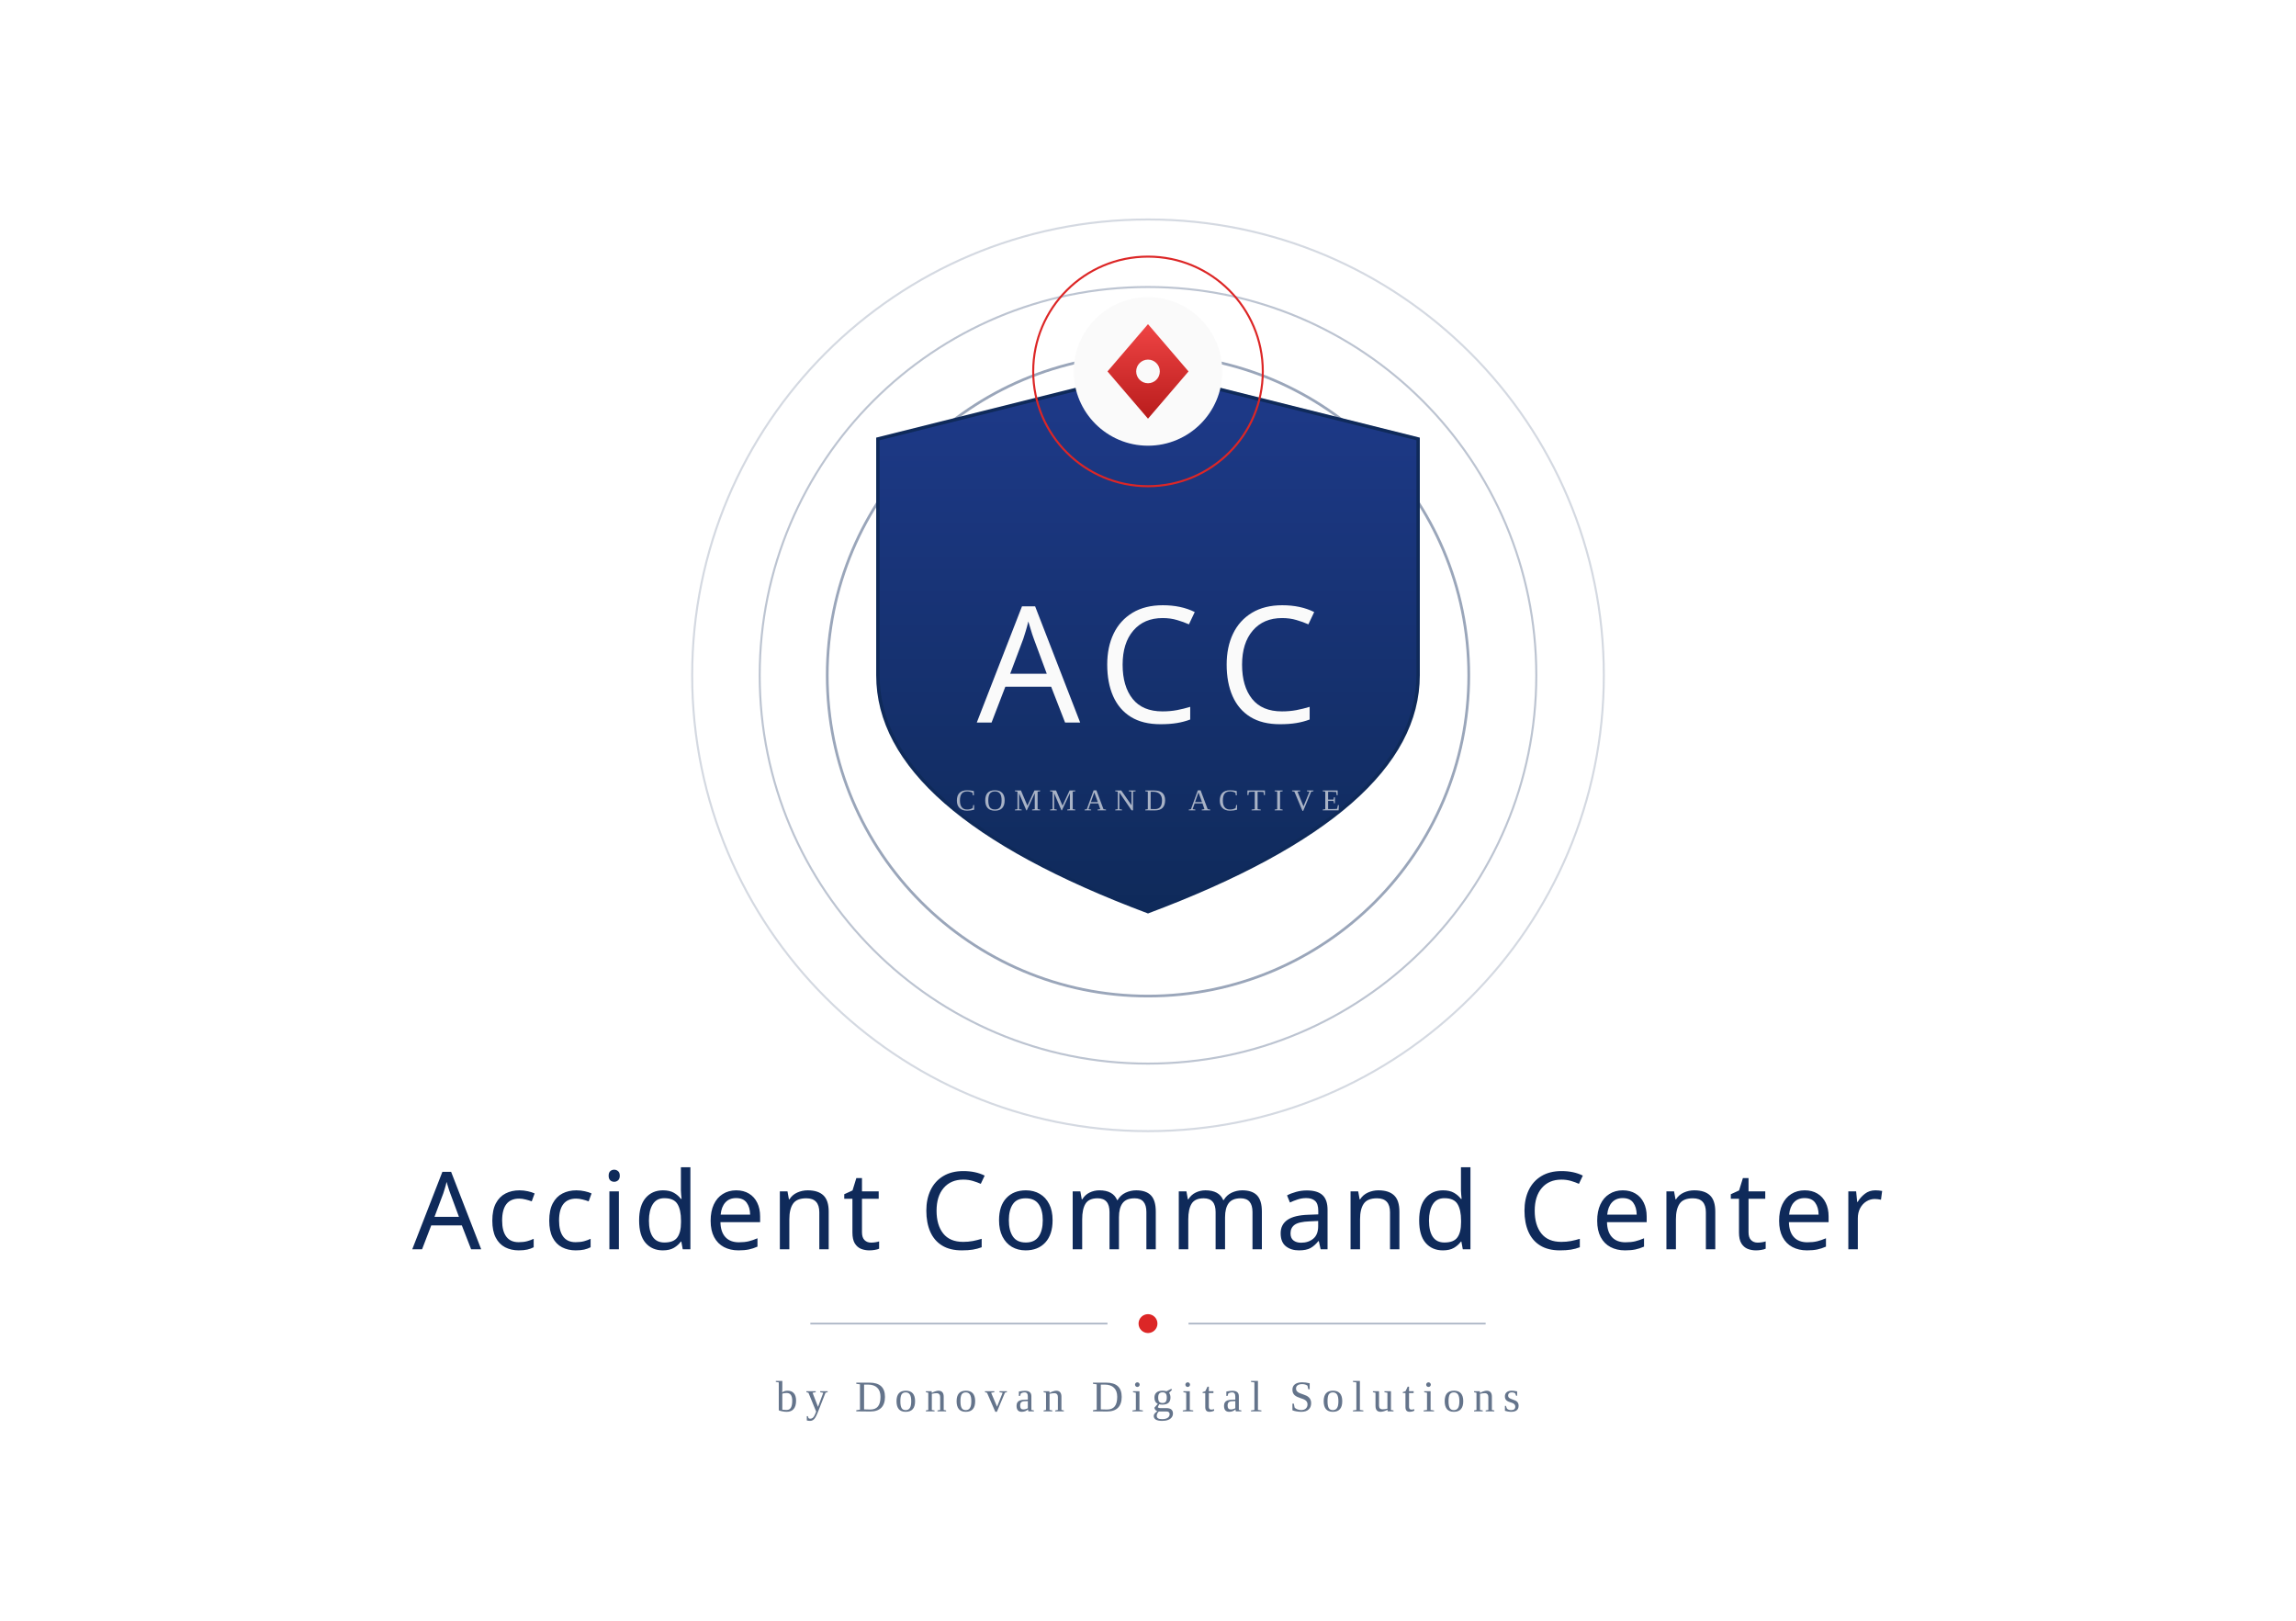
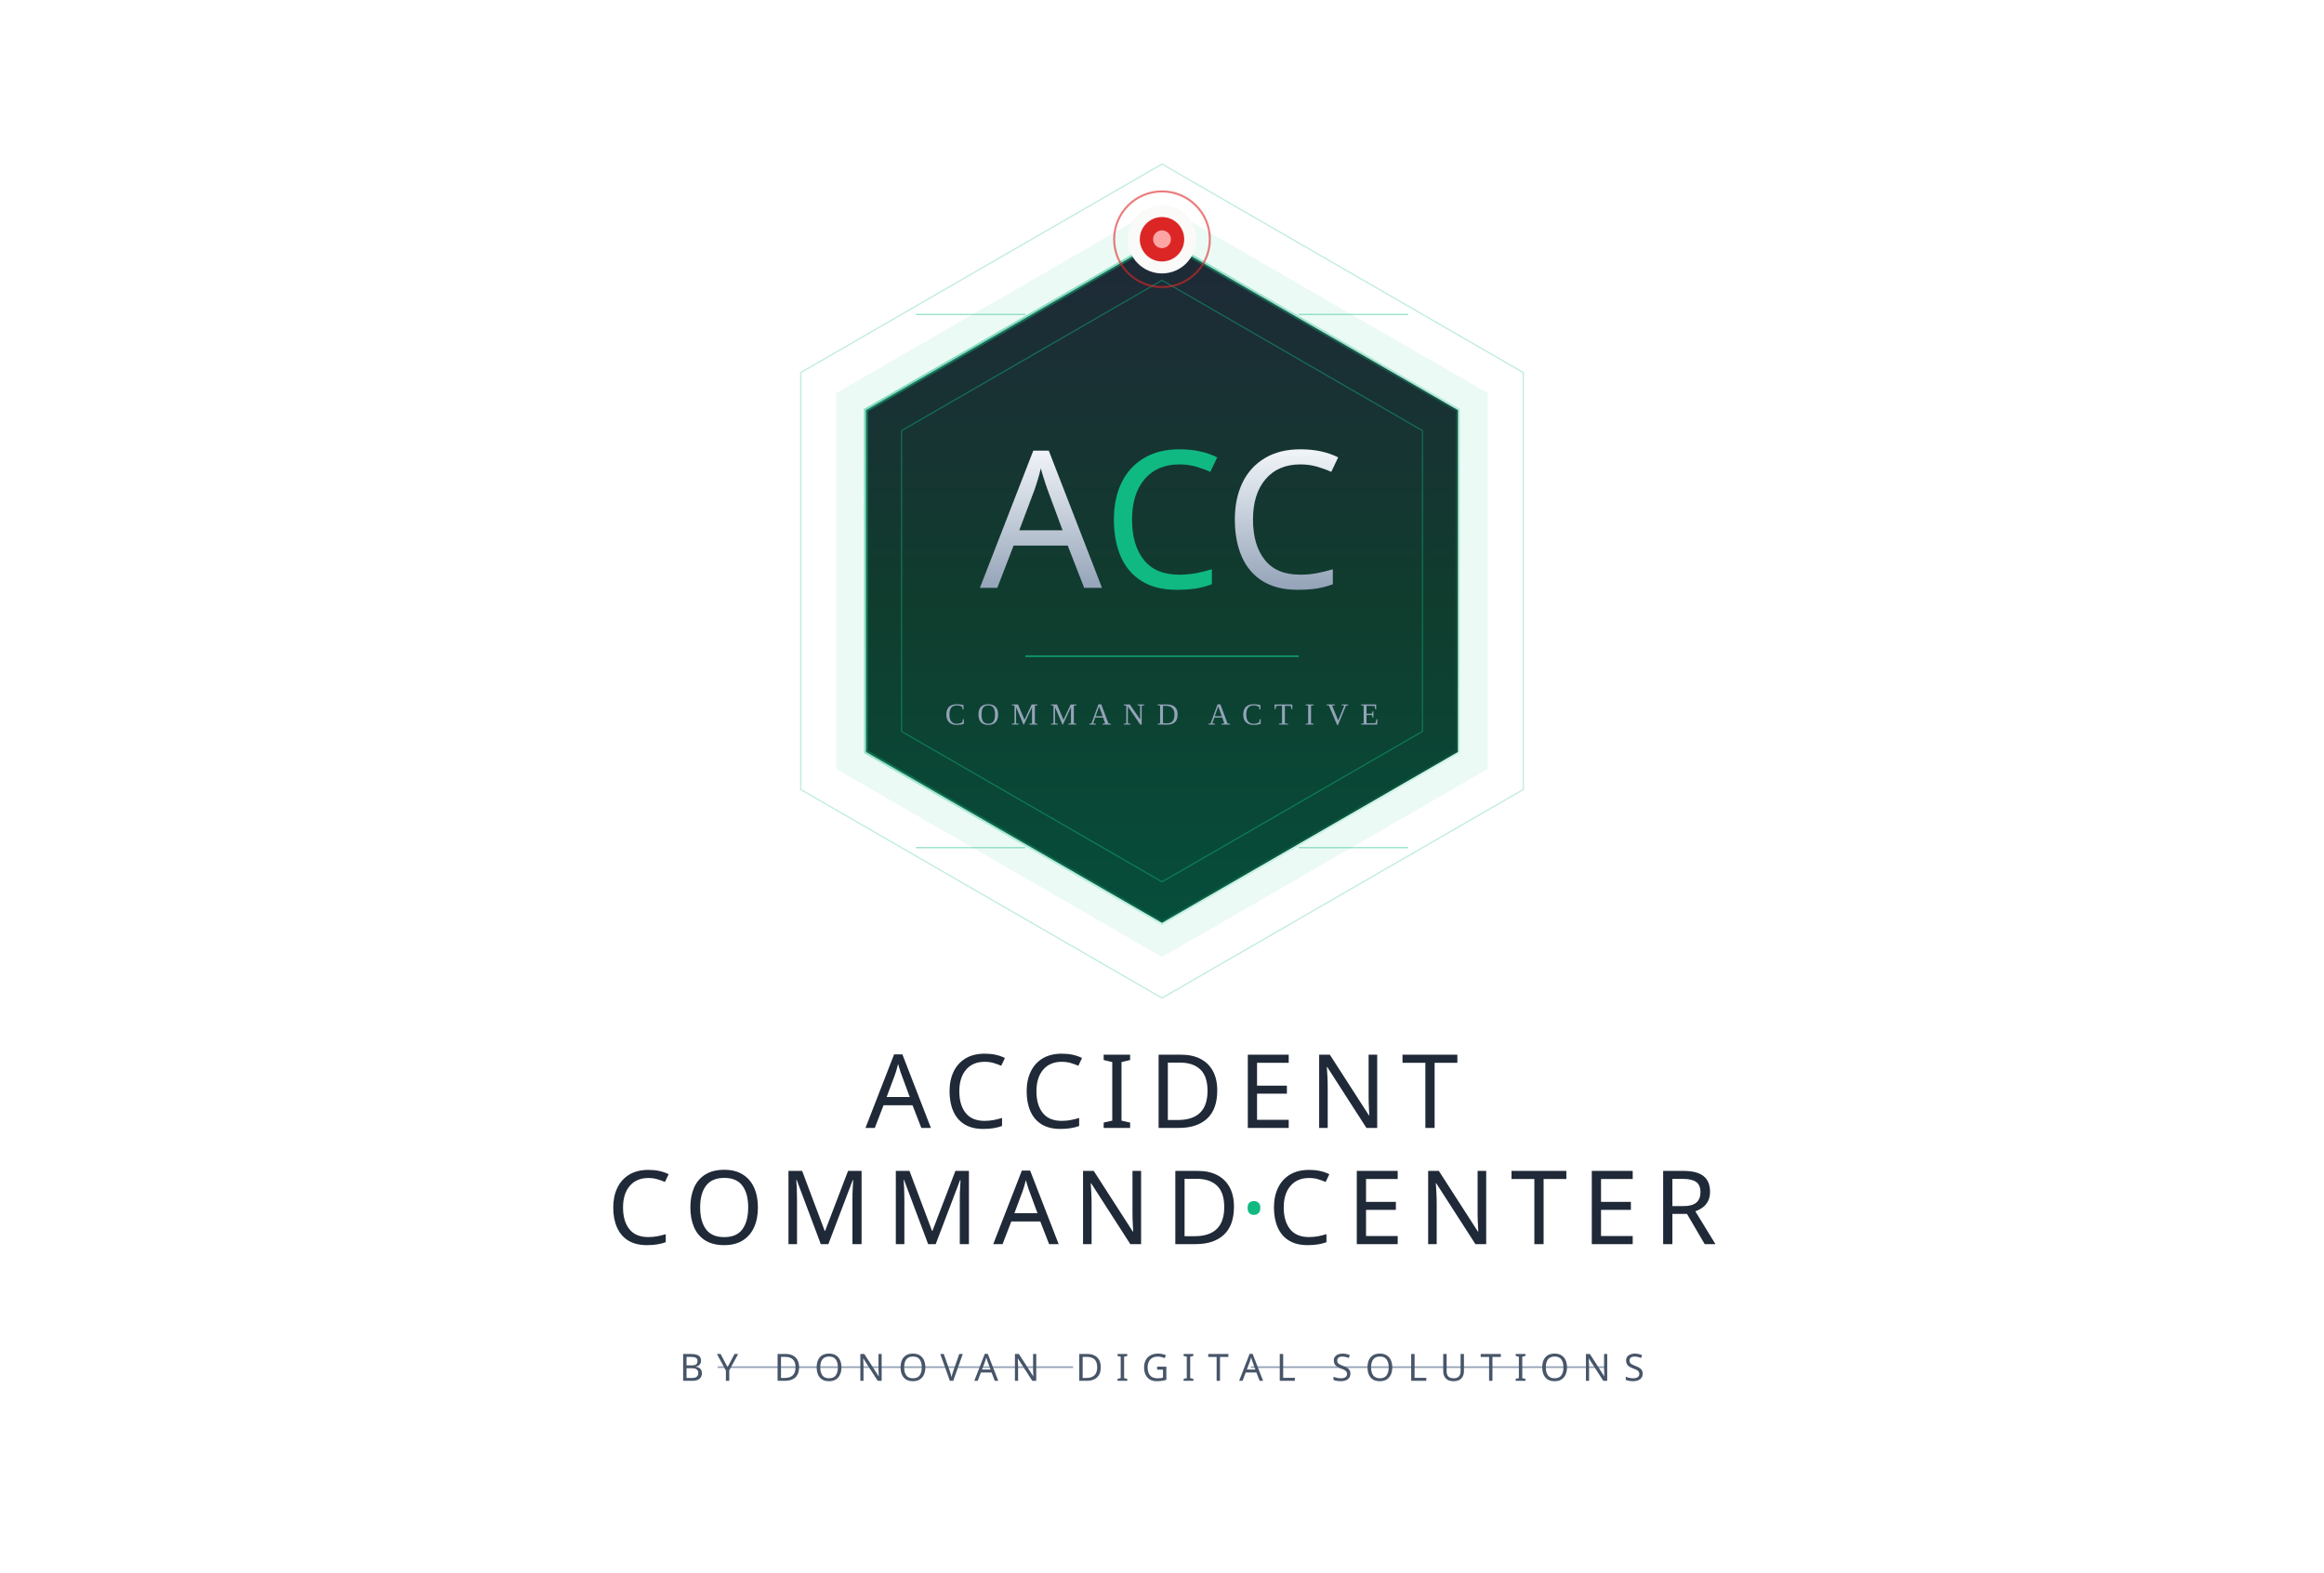
- <svg xmlns="http://www.w3.org/2000/svg" width="100%" viewBox="0 0 680 480" role="img" aria-label="Accident Command Center">
+ <svg xmlns="http://www.w3.org/2000/svg" width="100%" viewBox="0 0 680 460" role="img" aria-label="Accident Command Center by Donovan Digital Solutions">
  <defs>
-     <linearGradient id="navyG" x1="0%" y1="0%" x2="0%" y2="100%">
-       <stop offset="0%" stop-color="#1E3A8A" />
-       <stop offset="100%" stop-color="#0F2A5A" />
+     <linearGradient id="hexFill" x1="0%" y1="0%" x2="0%" y2="100%">
+       <stop offset="0%" stop-color="#1F2937" />
+       <stop offset="55%" stop-color="#0F3D2E" />
+       <stop offset="100%" stop-color="#064E3B" />
    </linearGradient>
-     <linearGradient id="redG" x1="0%" y1="0%" x2="0%" y2="100%">
-       <stop offset="0%" stop-color="#EF4444" />
-       <stop offset="100%" stop-color="#B91C1C" />
+     <linearGradient id="hexEdge" x1="0%" y1="0%" x2="100%" y2="100%">
+       <stop offset="0%" stop-color="#10B981" stop-opacity="0.55" />
+       <stop offset="100%" stop-color="#10B981" stop-opacity="0.05" />
+     </linearGradient>
+     <linearGradient id="textInner" x1="0%" y1="0%" x2="0%" y2="100%">
+       <stop offset="0%" stop-color="#F1F5F9" />
+       <stop offset="100%" stop-color="#94A3B8" />
    </linearGradient>
  </defs>
-   <g transform="translate(340,200)">
-     <circle r="135" fill="none" stroke="#0F2A5A" stroke-width="0.6" opacity="0.18" />
-     <circle r="115" fill="none" stroke="#0F2A5A" stroke-width="0.6" opacity="0.28" />
-     <circle r="95" fill="none" stroke="#0F2A5A" stroke-width="0.8" opacity="0.42" />
-     <path d="M0 -90 L80 -70 L80 0 Q80 40 0 70 Q-80 40 -80 0 L-80 -70 Z" fill="url(#navyG)" />
-     <path d="M0 -90 L80 -70 L80 0 Q80 40 0 70 Q-80 40 -80 0 L-80 -70 Z" fill="none" stroke="#0F2A5A" stroke-width="1" />
-     <text x="0" y="14" text-anchor="middle" font-family="ui-sans-serif,system-ui,sans-serif" font-size="48" font-weight="500" fill="#FAFAFA" letter-spacing="6">ACC</text>
-     <text x="0" y="40" text-anchor="middle" font-size="9" fill="#FAFAFA" opacity="0.65" letter-spacing="2.4">COMMAND ACTIVE</text>
-     <g transform="translate(0,-90)">
-       <circle r="22" fill="#FAFAFA" />
-       <path d="M0 -14 L12 0 L0 14 L-12 0 Z" fill="url(#redG)" />
-       <circle r="3.5" fill="#FAFAFA" />
+   <g transform="translate(340,170)">
+     <polygon points="0,-110 95.3,-55 95.3,55 0,110 -95.3,55 -95.3,-55" fill="#10B981" opacity="0.08" />
+     <polygon points="0,-122 105.7,-61 105.7,61 0,122 -105.7,61 -105.7,-61" fill="none" stroke="#10B981" stroke-width="0.4" opacity="0.25" />
+     <polygon points="0,-100 86.6,-50 86.6,50 0,100 -86.6,50 -86.6,-50" fill="url(#hexFill)" />
+     <polygon points="0,-100 86.6,-50 86.6,50 0,100 -86.6,50 -86.6,-50" fill="none" stroke="url(#hexEdge)" stroke-width="1.2" />
+     <polygon points="0,-88 76.2,-44 76.2,44 0,88 -76.2,44 -76.2,-44" fill="none" stroke="#10B981" stroke-width="0.35" opacity="0.45" />
+     <line x1="-40" y1="-78" x2="-72" y2="-78" stroke="#10B981" stroke-width="0.4" opacity="0.4" />
+     <line x1="40" y1="-78" x2="72" y2="-78" stroke="#10B981" stroke-width="0.4" opacity="0.4" />
+     <line x1="-40" y1="78" x2="-72" y2="78" stroke="#10B981" stroke-width="0.4" opacity="0.4" />
+     <line x1="40" y1="78" x2="72" y2="78" stroke="#10B981" stroke-width="0.4" opacity="0.4" />
+     <text x="0" y="2" text-anchor="middle" font-family="ui-sans-serif,system-ui,sans-serif" font-size="56" font-weight="500" fill="url(#textInner)" letter-spacing="2">A<tspan fill="#10B981">C</tspan>C</text>
+     <line x1="-40" y1="22" x2="40" y2="22" stroke="#10B981" stroke-width="0.5" opacity="0.7" />
+     <text x="0" y="42" text-anchor="middle" font-size="9" fill="#94A3B8" letter-spacing="3.4">COMMAND ACTIVE</text>
+     <g transform="translate(0,-100)">
+       <circle r="10" fill="#FAFAF9" />
+       <circle r="6.5" fill="#DC2626" />
+       <circle r="2.6" fill="#FCA5A5" />
    </g>
-     <circle r="34" cx="0" cy="-90" fill="none" stroke="#DC2626" stroke-width="0.6">
-       <animate attributeName="r" from="22" to="46" dur="1.6s" repeatCount="indefinite" />
-       <animate attributeName="opacity" from="0.7" to="0" dur="1.6s" repeatCount="indefinite" />
+     <circle cx="0" cy="-100" r="14" fill="none" stroke="#DC2626" stroke-width="0.6" opacity="0.6">
+       <animate attributeName="r" from="10" to="22" dur="1.8s" repeatCount="indefinite" />
+       <animate attributeName="opacity" from="0.7" to="0" dur="1.8s" repeatCount="indefinite" />
    </circle>
  </g>
-   <text x="340" y="370" text-anchor="middle" font-family="ui-sans-serif,system-ui,sans-serif" font-size="32" font-weight="500" fill="#0F2A5A" letter-spacing="1.5">Accident Command Center</text>
-   <line x1="240" y1="392" x2="328" y2="392" stroke="#0F2A5A" stroke-width="0.5" opacity="0.35" />
-   <circle cx="340" cy="392" r="2.8" fill="#DC2626" />
-   <line x1="352" y1="392" x2="440" y2="392" stroke="#0F2A5A" stroke-width="0.5" opacity="0.35" />
-   <text x="340" y="418" text-anchor="middle" font-size="13" font-weight="400" fill="#64748B" letter-spacing="2.4">by Donovan Digital Solutions</text>
+   <g transform="translate(340,330)">
+     <text x="0" y="0" text-anchor="middle" font-family="ui-sans-serif,system-ui,sans-serif" font-size="30" font-weight="500" fill="#1F2937" letter-spacing="4.2">ACCIDENT</text>
+     <text x="0" y="34" text-anchor="middle" font-family="ui-sans-serif,system-ui,sans-serif" font-size="30" font-weight="500" fill="#1F2937" letter-spacing="4.2">COMMAND<tspan fill="#10B981" letter-spacing="4.2"> · </tspan>CENTER</text>
+   </g>
+   <g transform="translate(340,400)">
+     <line x1="-130" y1="0" x2="-26" y2="0" stroke="#94A3B8" stroke-width="0.5" />
+     <line x1="26" y1="0" x2="130" y2="0" stroke="#94A3B8" stroke-width="0.5" />
+     <text x="0" y="4" text-anchor="middle" font-family="ui-sans-serif,system-ui,sans-serif" font-size="11" fill="#475569" letter-spacing="3.8">BY DONOVAN DIGITAL SOLUTIONS</text>
+   </g>
</svg>
